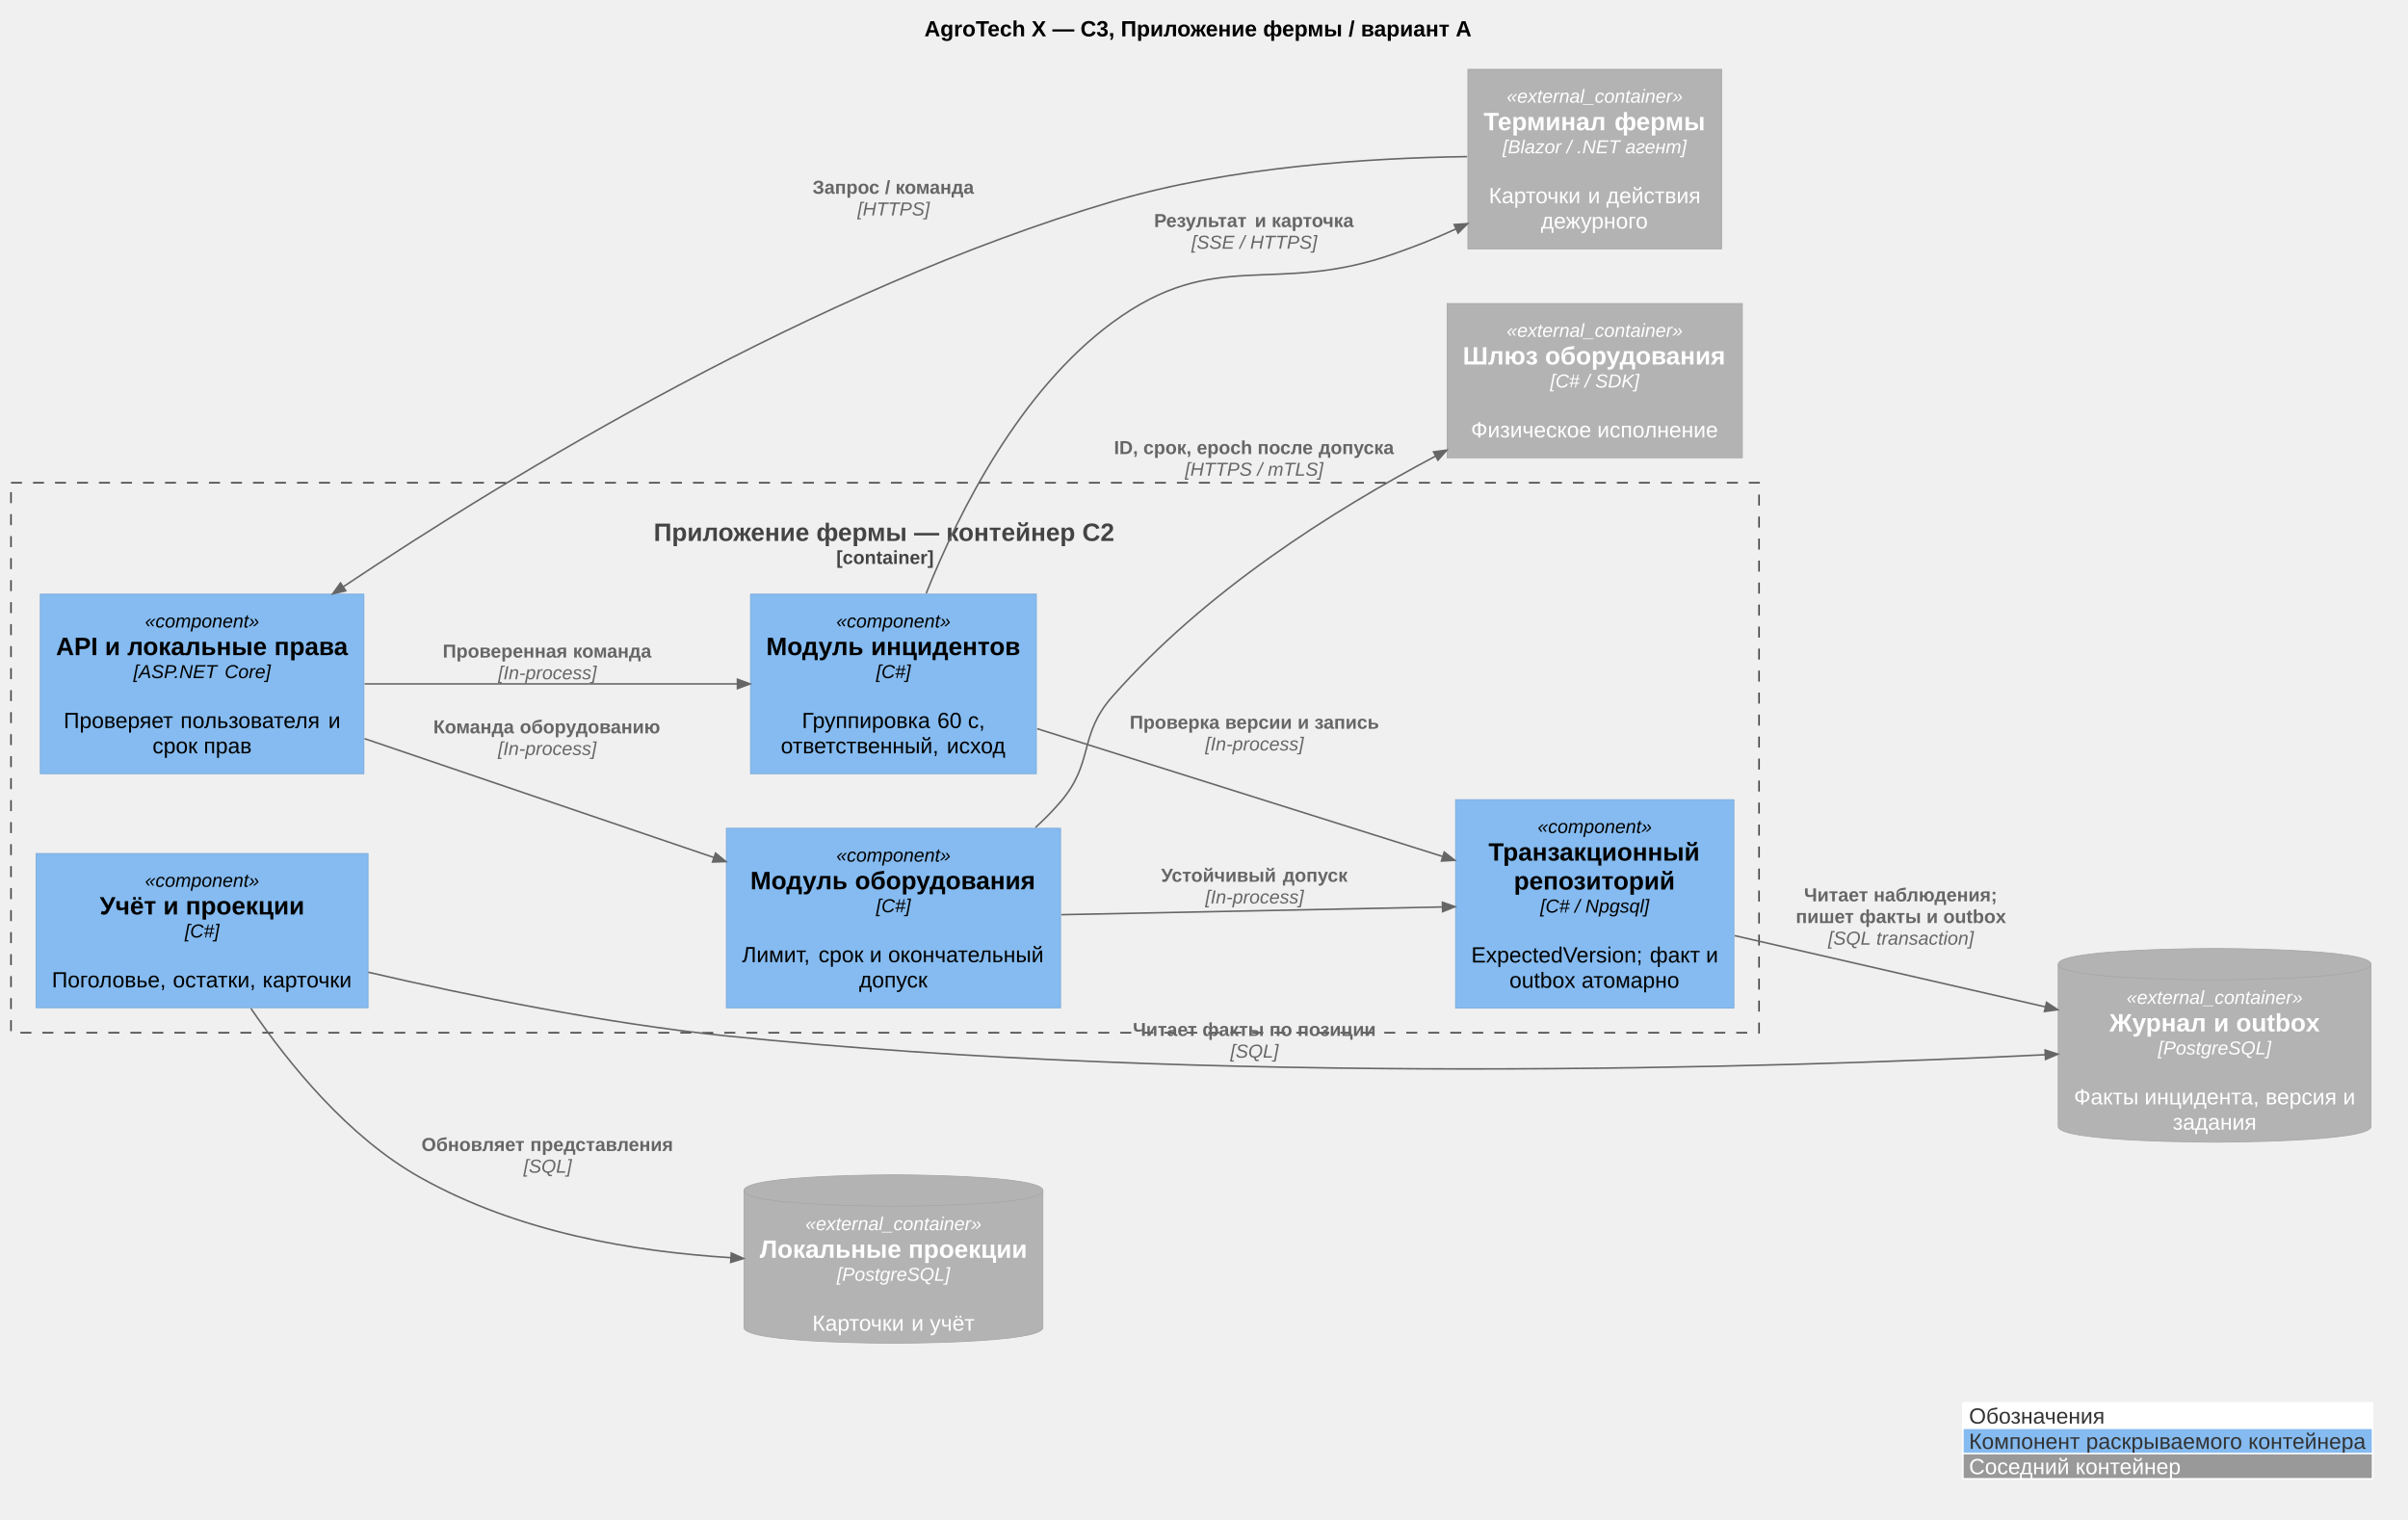
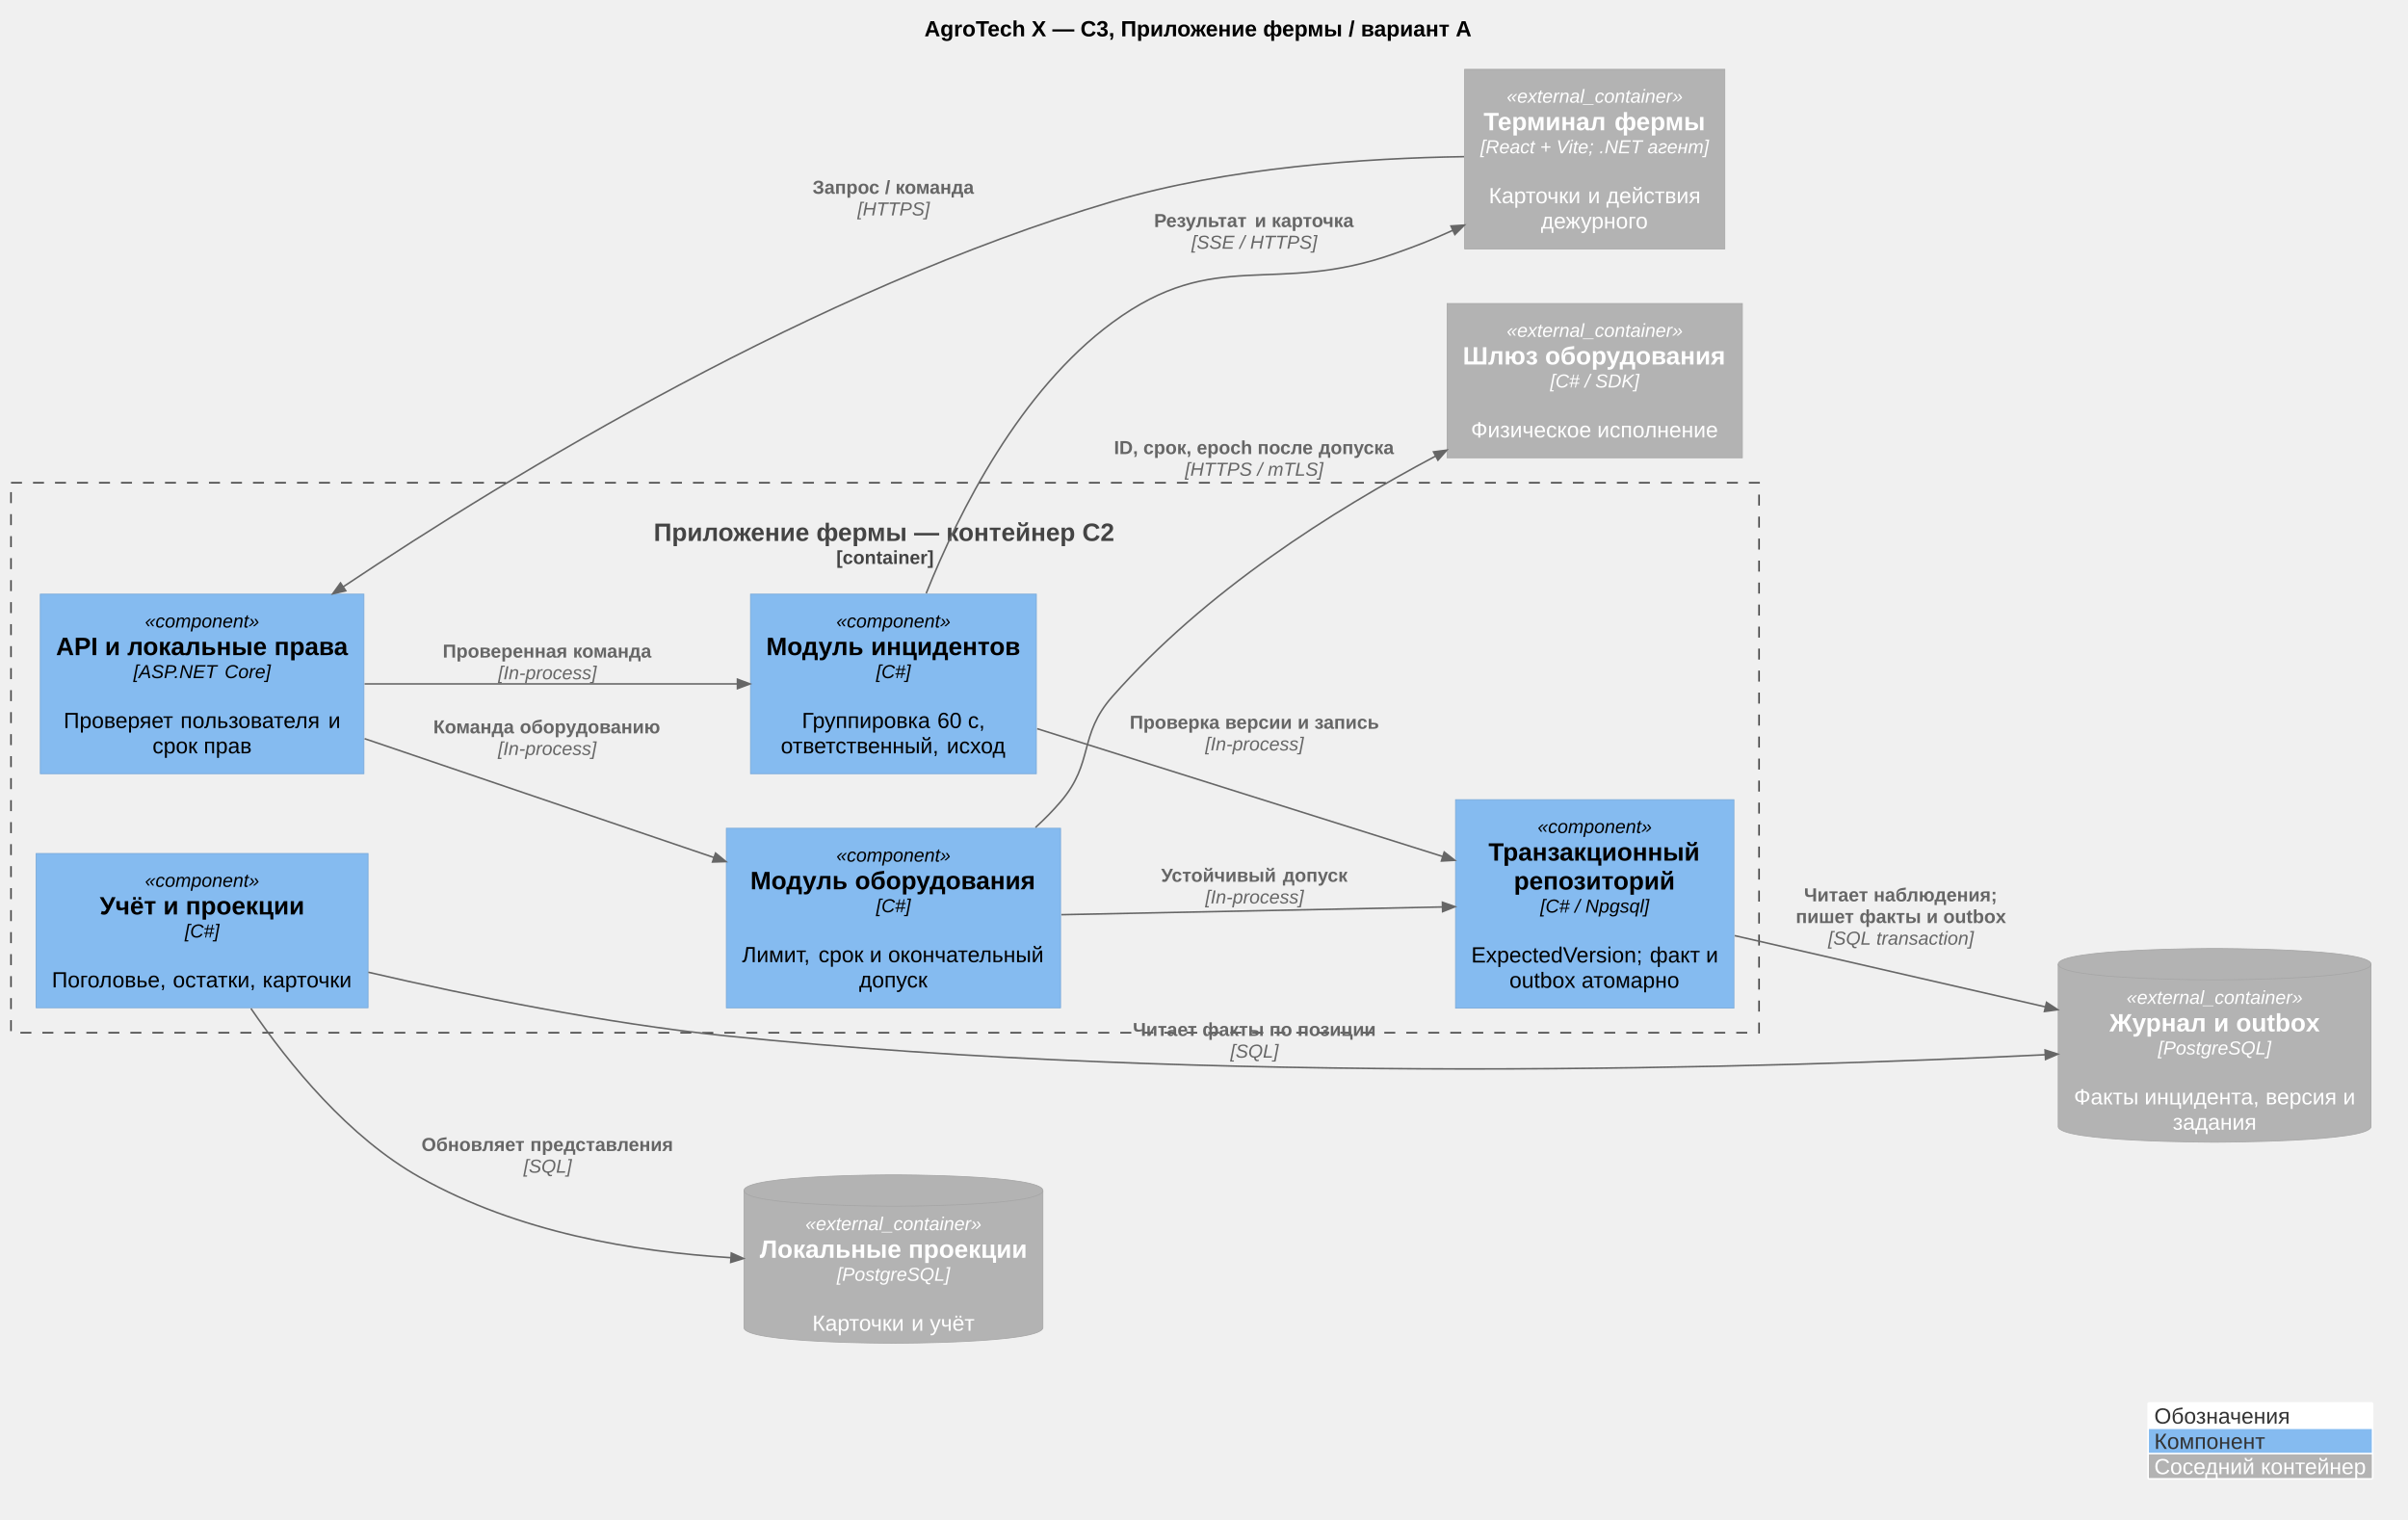
<svg xmlns="http://www.w3.org/2000/svg" version="1.1" data-diagram-type="DESCRIPTION" style="width:1756px;height:1108px;background:#FFFFFF;" width="1756.563px" height="1108.021px" viewBox="0 0 1756 1108" zoomAndPan="magnify" preserveAspectRatio="none" contentStyleType="text/css">
  <defs />
  <g font-family="sans-serif" lengthAdjust="spacing">
    <g class="title" data-source-line="9">
      <text x="674.105" y="26.505" fill="#000" font-size="16.042" textLength="401.449" font-weight="700" font-family="Arial">AgroTech X — C3, Приложение фермы / вариант А</text>
    </g>
    <g class="cluster" data-qualified-name="app" id="ent0005" data-source-line="1690">
      <rect x="8.021" y="352.044" width="1274.751" height="401.042" fill="none" style="stroke:#444;stroke-width:1.146;stroke-dasharray:8.021,8.021;" />
      <text x="476.704" y="394.449" fill="#444" font-size="18.333" textLength="337.385" font-weight="700" font-family="Arial">Приложение фермы — контейнер C2</text>
      <text x="609.873" y="411.231" fill="#444" font-size="13.75" textLength="71.046" font-weight="700" font-family="Arial">[container]</text>
    </g>
    <g class="entity" data-qualified-name="app.api" id="ent0006" data-source-line="83">
      <rect x="29.368" y="433.238" width="236.024" height="130.96" fill="#85BBF0" style="stroke:#78A8D8;stroke-width:0.573;" />
      <text x="105.717" y="457.594" fill="#000" font-size="13.75" textLength="83.326" font-style="italic" font-family="Arial">«component»</text>
      <text x="40.826" y="477.704" fill="#000" font-size="18.333" textLength="30.562" font-weight="700" font-family="Arial">API</text>
      <text x="71.388" y="477.704" fill="#000" font-size="18.333" font-weight="700" font-family="Arial"> </text>
      <text x="76.481" y="477.704" fill="#000" font-size="18.333" font-weight="700" font-family="Arial">и</text>
      <text x="87.751" y="477.704" fill="#000" font-size="18.333" font-weight="700" font-family="Arial"> </text>
      <text x="92.845" y="477.704" fill="#000" font-size="18.333" textLength="102.06" font-weight="700" font-family="Arial">локальные</text>
      <text x="194.905" y="477.704" fill="#000" font-size="18.333" font-weight="700" font-family="Arial"> </text>
      <text x="199.998" y="477.704" fill="#000" font-size="18.333" textLength="53.935" font-weight="700" font-family="Arial">права</text>
      <text x="97.331" y="494.486" fill="#000" font-size="13.75" textLength="62.654" font-style="italic" font-family="Arial">[ASP.NET</text>
      <text x="159.985" y="494.486" fill="#000" font-size="13.75" font-style="italic" font-family="Arial"> </text>
      <text x="163.805" y="494.486" fill="#000" font-size="13.75" textLength="33.623" font-style="italic" font-family="Arial">Core]</text>
      <text x="145.151" y="512.447" fill="#000" font-size="16.042" font-family="Arial"> </text>
      <text x="46.414" y="530.893" fill="#000" font-size="16.042" textLength="80.694" font-family="Arial">Проверяет</text>
      <text x="127.108" y="530.893" fill="#000" font-size="16.042" font-family="Arial"> </text>
      <text x="131.565" y="530.893" fill="#000" font-size="16.042" textLength="103.362" font-family="Arial">пользователя</text>
      <text x="234.927" y="530.893" fill="#000" font-size="16.042" font-family="Arial"> </text>
      <text x="239.384" y="530.893" fill="#000" font-size="16.042" font-family="Arial">и</text>
      <text x="111.184" y="549.34" fill="#000" font-size="16.042" textLength="32.882" font-family="Arial">срок</text>
      <text x="144.066" y="549.34" fill="#000" font-size="16.042" font-family="Arial"> </text>
      <text x="148.523" y="549.34" fill="#000" font-size="16.042" textLength="35.052" font-family="Arial">прав</text>
    </g>
    <g class="entity" data-qualified-name="app.incident" id="ent0007" data-source-line="83">
      <rect x="547.296" y="433.238" width="208.47" height="130.96" fill="#85BBF0" style="stroke:#78A8D8;stroke-width:0.573;" />
      <text x="609.868" y="457.594" fill="#000" font-size="13.75" textLength="83.326" font-style="italic" font-family="Arial">«component»</text>
      <text x="558.754" y="477.704" fill="#000" font-size="18.333" textLength="71.221" font-weight="700" font-family="Arial">Модуль</text>
      <text x="629.975" y="477.704" fill="#000" font-size="18.333" font-weight="700" font-family="Arial"> </text>
      <text x="635.068" y="477.704" fill="#000" font-size="18.333" textLength="109.239" font-weight="700" font-family="Arial">инцидентов</text>
      <text x="638.922" y="494.486" fill="#000" font-size="13.75" textLength="25.217" font-style="italic" font-family="Arial">[C#]</text>
      <text x="649.302" y="512.447" fill="#000" font-size="16.042" font-family="Arial"> </text>
      <text x="584.779" y="530.893" fill="#000" font-size="16.042" textLength="94.268" font-family="Arial">Группировка</text>
      <text x="679.048" y="530.893" fill="#000" font-size="16.042" font-family="Arial"> </text>
      <text x="683.505" y="530.893" fill="#000" font-size="16.042" textLength="17.843" font-family="Arial">60</text>
      <text x="701.348" y="530.893" fill="#000" font-size="16.042" font-family="Arial"> </text>
      <text x="705.805" y="530.893" fill="#000" font-size="16.042" textLength="12.478" font-family="Arial">с,</text>
      <text x="569.392" y="549.34" fill="#000" font-size="16.042" textLength="116.537" font-family="Arial">ответственный,</text>
      <text x="685.929" y="549.34" fill="#000" font-size="16.042" font-family="Arial"> </text>
      <text x="690.386" y="549.34" fill="#000" font-size="16.042" textLength="43.284" font-family="Arial">исход</text>
    </g>
    <g class="entity" data-qualified-name="app.repo" id="ent0008" data-source-line="83">
      <rect x="1061.431" y="583.113" width="203.009" height="152.041" fill="#85BBF0" style="stroke:#78A8D8;stroke-width:0.573;" />
      <text x="1121.273" y="607.469" fill="#000" font-size="13.75" textLength="83.326" font-style="italic" font-family="Arial">«component»</text>
      <text x="1085.453" y="627.579" fill="#000" font-size="18.333" textLength="154.965" font-weight="700" font-family="Arial">Транзакционный</text>
      <text x="1103.952" y="648.661" fill="#000" font-size="18.333" textLength="117.967" font-weight="700" font-family="Arial">репозиторий</text>
      <text x="1123.197" y="665.443" fill="#000" font-size="13.75" textLength="21.397" font-style="italic" font-family="Arial">[C#</text>
      <text x="1144.594" y="665.443" fill="#000" font-size="13.75" font-style="italic" font-family="Arial"> </text>
      <text x="1148.414" y="665.443" fill="#000" font-size="13.75" font-style="italic" font-family="Arial">/</text>
      <text x="1152.234" y="665.443" fill="#000" font-size="13.75" font-style="italic" font-family="Arial"> </text>
      <text x="1156.054" y="665.443" fill="#000" font-size="13.75" textLength="46.621" font-style="italic" font-family="Arial">Npgsql]</text>
      <text x="1160.708" y="683.404" fill="#000" font-size="16.042" font-family="Arial"> </text>
      <text x="1072.89" y="701.85" fill="#000" font-size="16.042" textLength="125.733" font-family="Arial">ExpectedVersion;</text>
      <text x="1198.622" y="701.85" fill="#000" font-size="16.042" font-family="Arial"> </text>
      <text x="1203.079" y="701.85" fill="#000" font-size="16.042" textLength="36.485" font-family="Arial">факт</text>
      <text x="1239.565" y="701.85" fill="#000" font-size="16.042" font-family="Arial"> </text>
      <text x="1244.022" y="701.85" fill="#000" font-size="16.042" font-family="Arial">и</text>
      <text x="1100.704" y="720.296" fill="#000" font-size="16.042" textLength="48.164" font-family="Arial">outbox</text>
      <text x="1148.868" y="720.296" fill="#000" font-size="16.042" font-family="Arial"> </text>
      <text x="1153.325" y="720.296" fill="#000" font-size="16.042" textLength="71.843" font-family="Arial">атомарно</text>
    </g>
    <g class="entity" data-qualified-name="app.control" id="ent0009" data-source-line="83">
      <rect x="529.661" y="603.967" width="243.748" height="130.96" fill="#85BBF0" style="stroke:#78A8D8;stroke-width:0.573;" />
      <text x="609.873" y="628.323" fill="#000" font-size="13.75" textLength="83.326" font-style="italic" font-family="Arial">«component»</text>
      <text x="547.148" y="648.433" fill="#000" font-size="18.333" textLength="71.221" font-weight="700" font-family="Arial">Модуль</text>
      <text x="618.369" y="648.433" fill="#000" font-size="18.333" font-weight="700" font-family="Arial"> </text>
      <text x="623.463" y="648.433" fill="#000" font-size="18.333" textLength="132.46" font-weight="700" font-family="Arial">оборудования</text>
      <text x="638.927" y="665.216" fill="#000" font-size="13.75" textLength="25.217" font-style="italic" font-family="Arial">[C#]</text>
      <text x="649.307" y="683.176" fill="#000" font-size="16.042" font-family="Arial"> </text>
      <text x="541.12" y="701.623" fill="#000" font-size="16.042" textLength="51.282" font-family="Arial">Лимит,</text>
      <text x="592.401" y="701.623" fill="#000" font-size="16.042" font-family="Arial"> </text>
      <text x="596.858" y="701.623" fill="#000" font-size="16.042" textLength="32.882" font-family="Arial">срок</text>
      <text x="629.741" y="701.623" fill="#000" font-size="16.042" font-family="Arial"> </text>
      <text x="634.197" y="701.623" fill="#000" font-size="16.042" font-family="Arial">и</text>
      <text x="643.158" y="701.623" fill="#000" font-size="16.042" font-family="Arial"> </text>
      <text x="647.615" y="701.623" fill="#000" font-size="16.042" textLength="114.336" font-family="Arial">окончательный</text>
      <text x="626.521" y="720.069" fill="#000" font-size="16.042" textLength="50.028" font-family="Arial">допуск</text>
    </g>
    <g class="entity" data-qualified-name="app.account" id="ent0010" data-source-line="83">
      <rect x="26.354" y="622.358" width="242.056" height="112.513" fill="#85BBF0" style="stroke:#78A8D8;stroke-width:0.573;" />
      <text x="105.719" y="646.713" fill="#000" font-size="13.75" textLength="83.326" font-style="italic" font-family="Arial">«component»</text>
      <text x="72.715" y="666.824" fill="#000" font-size="18.333" textLength="41.223" font-weight="700" font-family="Arial">Учёт</text>
      <text x="113.938" y="666.824" fill="#000" font-size="18.333" font-weight="700" font-family="Arial"> </text>
      <text x="119.032" y="666.824" fill="#000" font-size="18.333" font-weight="700" font-family="Arial">и</text>
      <text x="130.302" y="666.824" fill="#000" font-size="18.333" font-weight="700" font-family="Arial"> </text>
      <text x="135.396" y="666.824" fill="#000" font-size="18.333" textLength="86.654" font-weight="700" font-family="Arial">проекции</text>
      <text x="134.774" y="683.606" fill="#000" font-size="13.75" textLength="25.217" font-style="italic" font-family="Arial">[C#]</text>
      <text x="145.154" y="701.567" fill="#000" font-size="16.042" font-family="Arial"> </text>
      <text x="37.813" y="720.013" fill="#000" font-size="16.042" textLength="83.764" font-family="Arial">Поголовье,</text>
      <text x="121.577" y="720.013" fill="#000" font-size="16.042" font-family="Arial"> </text>
      <text x="126.034" y="720.013" fill="#000" font-size="16.042" textLength="60.994" font-family="Arial">остатки,</text>
      <text x="187.028" y="720.013" fill="#000" font-size="16.042" font-family="Arial"> </text>
      <text x="191.485" y="720.013" fill="#000" font-size="16.042" textLength="65.467" font-family="Arial">карточки</text>
    </g>
    <g class="entity" data-qualified-name="ui" id="ent0001" data-source-line="88">
-       <rect x="1070.438" y="50.53" width="185.007" height="130.96" fill="#B3B3B3" style="stroke:#A6A6A6;stroke-width:0.573;" />
-       <text x="1098.73" y="74.885" fill="#FFF" font-size="13.75" textLength="128.423" font-style="italic" font-family="Arial">«external_container»</text>
-       <text x="1081.896" y="94.996" fill="#FFF" font-size="18.333" textLength="90.342" font-weight="700" font-family="Arial">Терминал</text>
-       <text x="1172.238" y="94.996" fill="#FFF" font-size="18.333" font-weight="700" font-family="Arial"> </text>
-       <text x="1177.331" y="94.996" fill="#FFF" font-size="18.333" textLength="66.655" font-weight="700" font-family="Arial">фермы</text>
-       <text x="1095.786" y="111.778" fill="#FFF" font-size="13.75" textLength="42.794" font-style="italic" font-family="Arial">[Blazor</text>
-       <text x="1138.58" y="111.778" fill="#FFF" font-size="13.75" font-style="italic" font-family="Arial"> </text>
-       <text x="1142.4" y="111.778" fill="#FFF" font-size="13.75" font-style="italic" font-family="Arial">/</text>
-       <text x="1146.22" y="111.778" fill="#FFF" font-size="13.75" font-style="italic" font-family="Arial"> </text>
-       <text x="1150.04" y="111.778" fill="#FFF" font-size="13.75" textLength="31.32" font-style="italic" font-family="Arial">.NET</text>
-       <text x="1181.361" y="111.778" fill="#FFF" font-size="13.75" font-style="italic" font-family="Arial"> </text>
-       <text x="1185.181" y="111.778" fill="#FFF" font-size="13.75" textLength="44.916" font-style="italic" font-family="Arial">агент]</text>
-       <text x="1160.713" y="129.739" fill="#FFF" font-size="16.042" font-family="Arial"> </text>
-       <text x="1085.717" y="148.185" fill="#FFF" font-size="16.042" textLength="67.793" font-family="Arial">Карточки</text>
-       <text x="1153.51" y="148.185" fill="#FFF" font-size="16.042" font-family="Arial"> </text>
-       <text x="1157.967" y="148.185" fill="#FFF" font-size="16.042" font-family="Arial">и</text>
-       <text x="1166.928" y="148.185" fill="#FFF" font-size="16.042" font-family="Arial"> </text>
-       <text x="1171.385" y="148.185" fill="#FFF" font-size="16.042" textLength="68.78" font-family="Arial">действия</text>
-       <text x="1123.687" y="166.631" fill="#FFF" font-size="16.042" textLength="78.509" font-family="Arial">дежурного</text>
+       <rect x="1068.077" y="50.53" width="189.716" height="130.96" fill="#B3B3B3" style="stroke:#A6A6A6;stroke-width:0.573;" />
+       <text x="1098.724" y="74.885" fill="#FFF" font-size="13.75" textLength="128.423" font-style="italic" font-family="Arial">«external_container»</text>
+       <text x="1081.89" y="94.996" fill="#FFF" font-size="18.333" textLength="90.342" font-weight="700" font-family="Arial">Терминал</text>
+       <text x="1172.232" y="94.996" fill="#FFF" font-size="18.333" font-weight="700" font-family="Arial"> </text>
+       <text x="1177.325" y="94.996" fill="#FFF" font-size="18.333" textLength="66.655" font-weight="700" font-family="Arial">фермы</text>
+       <text x="1079.535" y="111.778" fill="#FFF" font-size="13.75" textLength="39.739" font-style="italic" font-family="Arial">[React</text>
+       <text x="1119.275" y="111.778" fill="#FFF" font-size="13.75" font-style="italic" font-family="Arial"> </text>
+       <text x="1123.095" y="111.778" fill="#FFF" font-size="13.75" font-style="italic" font-family="Arial">+</text>
+       <text x="1131.125" y="111.778" fill="#FFF" font-size="13.75" font-style="italic" font-family="Arial"> </text>
+       <text x="1134.945" y="111.778" fill="#FFF" font-size="13.75" textLength="27.513" font-style="italic" font-family="Arial">Vite;</text>
+       <text x="1162.458" y="111.778" fill="#FFF" font-size="13.75" font-style="italic" font-family="Arial"> </text>
+       <text x="1166.279" y="111.778" fill="#FFF" font-size="13.75" textLength="31.32" font-style="italic" font-family="Arial">.NET</text>
+       <text x="1197.599" y="111.778" fill="#FFF" font-size="13.75" font-style="italic" font-family="Arial"> </text>
+       <text x="1201.419" y="111.778" fill="#FFF" font-size="13.75" textLength="44.916" font-style="italic" font-family="Arial">агент]</text>
+       <text x="1160.707" y="129.739" fill="#FFF" font-size="16.042" font-family="Arial"> </text>
+       <text x="1085.711" y="148.185" fill="#FFF" font-size="16.042" textLength="67.793" font-family="Arial">Карточки</text>
+       <text x="1153.504" y="148.185" fill="#FFF" font-size="16.042" font-family="Arial"> </text>
+       <text x="1157.961" y="148.185" fill="#FFF" font-size="16.042" font-family="Arial">и</text>
+       <text x="1166.922" y="148.185" fill="#FFF" font-size="16.042" font-family="Arial"> </text>
+       <text x="1171.379" y="148.185" fill="#FFF" font-size="16.042" textLength="68.78" font-family="Arial">действия</text>
+       <text x="1123.681" y="166.631" fill="#FFF" font-size="16.042" textLength="78.509" font-family="Arial">дежурного</text>
    </g>
    <g class="entity" data-qualified-name="db" id="ent0002" data-source-line="92">
      <path d="M1500.904,703.082 C1500.904,691.623 1614.969,691.623 1614.969,691.623 C1614.969,691.623 1729.034,691.623 1729.034,703.082 L1729.034,821.437 C1729.034,832.896 1614.969,832.896 1614.969,832.896 C1614.969,832.896 1500.904,832.896 1500.904,821.437 L1500.904,703.082" style="stroke:#A6A6A6;stroke-width:0.573;" fill="#B3B3B3" />
      <path d="M1500.904,703.082 C1500.904,714.54 1614.969,714.54 1614.969,714.54 C1614.969,714.54 1729.034,714.54 1729.034,703.082" style="stroke:#A6A6A6;stroke-width:0.573;" fill="none" />
      <text x="1550.757" y="732.021" fill="#FFF" font-size="13.75" textLength="128.423" font-style="italic" font-family="Arial">«external_container»</text>
      <text x="1538.252" y="752.131" fill="#FFF" font-size="18.333" textLength="70.881" font-weight="700" font-family="Arial">Журнал</text>
      <text x="1609.132" y="752.131" fill="#FFF" font-size="18.333" font-weight="700" font-family="Arial"> </text>
      <text x="1614.226" y="752.131" fill="#FFF" font-size="18.333" font-weight="700" font-family="Arial">и</text>
      <text x="1625.496" y="752.131" fill="#FFF" font-size="18.333" font-weight="700" font-family="Arial"> </text>
      <text x="1630.59" y="752.131" fill="#FFF" font-size="18.333" textLength="61.096" font-weight="700" font-family="Arial">outbox</text>
      <text x="1573.699" y="768.913" fill="#FFF" font-size="13.75" textLength="82.54" font-style="italic" font-family="Arial">[PostgreSQL]</text>
      <text x="1612.74" y="786.874" fill="#FFF" font-size="16.042" font-family="Arial"> </text>
      <text x="1512.363" y="805.321" fill="#FFF" font-size="16.042" textLength="47.013" font-family="Arial">Факты</text>
      <text x="1559.375" y="805.321" fill="#FFF" font-size="16.042" font-family="Arial"> </text>
      <text x="1563.832" y="805.321" fill="#FFF" font-size="16.042" textLength="83.835" font-family="Arial">инцидента,</text>
      <text x="1647.667" y="805.321" fill="#FFF" font-size="16.042" font-family="Arial"> </text>
      <text x="1652.124" y="805.321" fill="#FFF" font-size="16.042" textLength="52.034" font-family="Arial">версия</text>
      <text x="1704.158" y="805.321" fill="#FFF" font-size="16.042" font-family="Arial"> </text>
      <text x="1708.614" y="805.321" fill="#FFF" font-size="16.042" font-family="Arial">и</text>
      <text x="1584.436" y="823.767" fill="#FFF" font-size="16.042" textLength="61.065" font-family="Arial">задания</text>
    </g>
    <g class="entity" data-qualified-name="proj" id="ent0003" data-source-line="92">
      <path d="M542.564,868.139 C542.564,856.681 651.534,856.681 651.534,856.681 C651.534,856.681 760.505,856.681 760.505,868.139 L760.505,968.048 C760.505,979.506 651.534,979.506 651.534,979.506 C651.534,979.506 542.564,979.506 542.564,968.048 L542.564,868.139" style="stroke:#A6A6A6;stroke-width:0.573;" fill="#B3B3B3" />
      <path d="M542.564,868.139 C542.564,879.597 651.534,879.597 651.534,879.597 C651.534,879.597 760.505,879.597 760.505,868.139" style="stroke:#A6A6A6;stroke-width:0.573;" fill="none" />
      <text x="587.323" y="897.078" fill="#FFF" font-size="13.75" textLength="128.423" font-style="italic" font-family="Arial">«external_container»</text>
      <text x="554.022" y="917.188" fill="#FFF" font-size="18.333" textLength="103.277" font-weight="700" font-family="Arial">Локальные</text>
      <text x="657.299" y="917.188" fill="#FFF" font-size="18.333" font-weight="700" font-family="Arial"> </text>
      <text x="662.393" y="917.188" fill="#FFF" font-size="18.333" textLength="86.654" font-weight="700" font-family="Arial">проекции</text>
      <text x="610.264" y="933.971" fill="#FFF" font-size="13.75" textLength="82.54" font-style="italic" font-family="Arial">[PostgreSQL]</text>
      <text x="649.306" y="951.931" fill="#FFF" font-size="16.042" font-family="Arial"> </text>
      <text x="592.377" y="970.378" fill="#FFF" font-size="16.042" textLength="67.793" font-family="Arial">Карточки</text>
      <text x="660.17" y="970.378" fill="#FFF" font-size="16.042" font-family="Arial"> </text>
      <text x="664.627" y="970.378" fill="#FFF" font-size="16.042" font-family="Arial">и</text>
      <text x="673.587" y="970.378" fill="#FFF" font-size="16.042" font-family="Arial"> </text>
      <text x="678.044" y="970.378" fill="#FFF" font-size="16.042" textLength="32.647" font-family="Arial">учёт</text>
    </g>
    <g class="entity" data-qualified-name="gateway" id="ent0004" data-source-line="88">
      <rect x="1055.278" y="221.316" width="215.309" height="112.513" fill="#B3B3B3" style="stroke:#A6A6A6;stroke-width:0.573;" />
      <text x="1098.721" y="245.672" fill="#FFF" font-size="13.75" textLength="128.423" font-style="italic" font-family="Arial">«external_container»</text>
      <text x="1066.736" y="265.782" fill="#FFF" font-size="18.333" textLength="54.839" font-weight="700" font-family="Arial">Шлюз</text>
      <text x="1121.575" y="265.782" fill="#FFF" font-size="18.333" font-weight="700" font-family="Arial"> </text>
      <text x="1126.669" y="265.782" fill="#FFF" font-size="18.333" textLength="132.46" font-weight="700" font-family="Arial">оборудования</text>
      <text x="1130.458" y="282.565" fill="#FFF" font-size="13.75" textLength="21.397" font-style="italic" font-family="Arial">[C#</text>
      <text x="1151.855" y="282.565" fill="#FFF" font-size="13.75" font-style="italic" font-family="Arial"> </text>
      <text x="1155.675" y="282.565" fill="#FFF" font-size="13.75" font-style="italic" font-family="Arial">/</text>
      <text x="1159.495" y="282.565" fill="#FFF" font-size="13.75" font-style="italic" font-family="Arial"> </text>
      <text x="1163.315" y="282.565" fill="#FFF" font-size="13.75" textLength="32.092" font-style="italic" font-family="Arial">SDK]</text>
      <text x="1160.704" y="300.525" fill="#FFF" font-size="16.042" font-family="Arial"> </text>
      <text x="1072.651" y="318.972" fill="#FFF" font-size="16.042" textLength="87.634" font-family="Arial">Физическое</text>
      <text x="1160.285" y="318.972" fill="#FFF" font-size="16.042" font-family="Arial"> </text>
      <text x="1164.742" y="318.972" fill="#FFF" font-size="16.042" textLength="88.472" font-family="Arial">исполнение</text>
    </g>
    <g class="link" data-entity-1="ent0001" data-entity-2="ent0006" id="lnk11" data-source-line="1803" data-link-type="dependency">
-       <path d="M1069.876,114.204 C998.055,115.155 896.454,121.697 811.216,146.94 C594.229,211.233 374.142,345.202 250.22,427.931" style="stroke:#666;stroke-width:1.146;" fill="none" id="ui-to-api" />
+       <path d="M1067.642,114.238 C995.958,115.292 895.583,121.949 811.216,146.94 C594.229,211.233 374.142,345.202 250.22,427.931" style="stroke:#666;stroke-width:1.146;" fill="none" id="ui-to-api" />
      <polygon points="242.596,433.02,252.128,430.79,248.311,425.072,242.596,433.02" fill="#666" style="stroke:#666;stroke-width:1.146;stroke-linejoin:miter;stroke-miterlimit:10;" />
      <text x="592.522" y="141.309" fill="#666" font-size="13.75" textLength="49.011" font-weight="700" font-family="Arial">Запрос</text>
      <text x="641.533" y="141.309" fill="#666" font-size="13.75" font-weight="700" font-family="Arial"> </text>
      <text x="645.353" y="141.309" fill="#666" font-size="13.75" font-weight="700" font-family="Arial">/</text>
      <text x="649.173" y="141.309" fill="#666" font-size="13.75" font-weight="700" font-family="Arial"> </text>
      <text x="652.994" y="141.309" fill="#666" font-size="13.75" textLength="57.78" font-weight="700" font-family="Arial">команда</text>
      <text x="625.292" y="157.12" fill="#666" font-size="13.75" textLength="52.711" font-style="italic" font-family="Arial">[HTTPS]</text>
    </g>
    <g class="link" data-entity-1="ent0006" data-entity-2="ent0007" id="lnk12" data-source-line="1803" data-link-type="dependency">
      <path d="M265.879,498.711 C351.037,498.711 456.019,498.711 537.774,498.711" style="stroke:#666;stroke-width:1.146;" fill="none" id="api-to-incident" />
      <polygon points="546.941,498.711,537.774,495.273,537.774,502.148,546.941,498.711" fill="#666" style="stroke:#666;stroke-width:1.146;stroke-linejoin:miter;stroke-miterlimit:10;" />
      <text x="322.839" y="479.525" fill="#666" font-size="13.75" textLength="91.107" font-weight="700" font-family="Arial">Проверенная</text>
      <text x="413.946" y="479.525" fill="#666" font-size="13.75" font-weight="700" font-family="Arial"> </text>
      <text x="417.766" y="479.525" fill="#666" font-size="13.75" textLength="57.78" font-weight="700" font-family="Arial">команда</text>
      <text x="363.276" y="495.336" fill="#666" font-size="13.75" textLength="71.832" font-style="italic" font-family="Arial">[In-process]</text>
    </g>
    <g class="link" data-entity-1="ent0006" data-entity-2="ent0009" id="lnk13" data-source-line="1803" data-link-type="dependency">
      <path d="M265.879,538.632 C345.102,565.593 440.729,598.115 520.708,625.329" style="stroke:#666;stroke-width:1.146;" fill="none" id="api-to-control" />
      <polygon points="529.386,628.282,521.816,622.075,519.601,628.583,529.386,628.282" fill="#666" style="stroke:#666;stroke-width:1.146;stroke-linejoin:miter;stroke-miterlimit:10;" />
      <text x="315.964" y="534.754" fill="#666" font-size="13.75" textLength="59.29" font-weight="700" font-family="Arial">Команда</text>
      <text x="375.254" y="534.754" fill="#666" font-size="13.75" font-weight="700" font-family="Arial"> </text>
      <text x="379.074" y="534.754" fill="#666" font-size="13.75" textLength="103.065" font-weight="700" font-family="Arial">оборудованию</text>
      <text x="363.135" y="550.565" fill="#666" font-size="13.75" textLength="71.832" font-style="italic" font-family="Arial">[In-process]</text>
    </g>
    <g class="link" data-entity-1="ent0007" data-entity-2="ent0008" id="lnk14" data-source-line="1803" data-link-type="dependency">
      <path d="M756.319,531.367 C845.281,559.406 964.001,596.813 1052.161,624.588" style="stroke:#666;stroke-width:1.146;" fill="none" id="incident-to-repo" />
      <polygon points="1060.904,627.342,1053.194,621.309,1051.128,627.866,1060.904,627.342" fill="#666" style="stroke:#666;stroke-width:1.146;stroke-linejoin:miter;stroke-miterlimit:10;" />
      <text x="823.82" y="531.42" fill="#666" font-size="13.75" textLength="65.709" font-weight="700" font-family="Arial">Проверка</text>
      <text x="889.528" y="531.42" fill="#666" font-size="13.75" font-weight="700" font-family="Arial"> </text>
      <text x="893.349" y="531.42" fill="#666" font-size="13.75" textLength="49.052" font-weight="700" font-family="Arial">версии</text>
      <text x="942.4" y="531.42" fill="#666" font-size="13.75" font-weight="700" font-family="Arial"> </text>
      <text x="946.22" y="531.42" fill="#666" font-size="13.75" font-weight="700" font-family="Arial">и</text>
      <text x="954.673" y="531.42" fill="#666" font-size="13.75" font-weight="700" font-family="Arial"> </text>
      <text x="958.493" y="531.42" fill="#666" font-size="13.75" textLength="47.339" font-weight="700" font-family="Arial">запись</text>
      <text x="878.91" y="547.231" fill="#666" font-size="13.75" textLength="71.832" font-style="italic" font-family="Arial">[In-process]</text>
    </g>
    <g class="link" data-entity-1="ent0009" data-entity-2="ent0008" id="lnk15" data-source-line="1803" data-link-type="dependency">
      <path d="M773.976,666.988 C861.621,665.212 969.457,663.026 1051.946,661.353" style="stroke:#666;stroke-width:1.146;" fill="none" id="control-to-repo" />
      <polygon points="1061.11,661.167,1051.876,657.916,1052.015,664.79,1061.11,661.167" fill="#666" style="stroke:#666;stroke-width:1.146;stroke-linejoin:miter;stroke-miterlimit:10;" />
      <text x="846.736" y="642.99" fill="#666" font-size="13.75" textLength="84.87" font-weight="700" font-family="Arial">Устойчивый</text>
      <text x="931.606" y="642.99" fill="#666" font-size="13.75" font-weight="700" font-family="Arial"> </text>
      <text x="935.427" y="642.99" fill="#666" font-size="13.75" textLength="47.608" font-weight="700" font-family="Arial">допуск</text>
      <text x="878.97" y="658.801" fill="#666" font-size="13.75" textLength="71.832" font-style="italic" font-family="Arial">[In-process]</text>
    </g>
    <g class="link" data-entity-1="ent0008" data-entity-2="ent0002" id="lnk16" data-source-line="1803" data-link-type="dependency">
      <path d="M1265.011,682.273 C1334.942,698.304 1419.186,717.625 1491.637,734.239" style="stroke:#666;stroke-width:1.146;" fill="none" id="repo-to-db" />
      <polygon points="1500.572,736.288,1492.405,730.889,1490.869,737.59,1500.572,736.288" fill="#666" style="stroke:#666;stroke-width:1.146;stroke-linejoin:miter;stroke-miterlimit:10;" />
      <text x="1315.559" y="657.255" fill="#666" font-size="13.75" textLength="46.876" font-weight="700" font-family="Arial">Читает</text>
      <text x="1362.435" y="657.255" fill="#666" font-size="13.75" font-weight="700" font-family="Arial"> </text>
      <text x="1366.255" y="657.255" fill="#666" font-size="13.75" textLength="90.657" font-weight="700" font-family="Arial">наблюдения;</text>
      <text x="1309.55" y="673.066" fill="#666" font-size="13.75" textLength="42.599" font-weight="700" font-family="Arial">пишет</text>
      <text x="1352.149" y="673.066" fill="#666" font-size="13.75" font-weight="700" font-family="Arial"> </text>
      <text x="1355.97" y="673.066" fill="#666" font-size="13.75" textLength="45.037" font-weight="700" font-family="Arial">факты</text>
      <text x="1401.006" y="673.066" fill="#666" font-size="13.75" font-weight="700" font-family="Arial"> </text>
      <text x="1404.826" y="673.066" fill="#666" font-size="13.75" font-weight="700" font-family="Arial">и</text>
      <text x="1413.279" y="673.066" fill="#666" font-size="13.75" font-weight="700" font-family="Arial"> </text>
      <text x="1417.099" y="673.066" fill="#666" font-size="13.75" textLength="45.822" font-weight="700" font-family="Arial">outbox</text>
      <text x="1333.119" y="688.877" fill="#666" font-size="13.75" textLength="31.334" font-style="italic" font-family="Arial">[SQL</text>
      <text x="1364.453" y="688.877" fill="#666" font-size="13.75" font-style="italic" font-family="Arial"> </text>
      <text x="1368.273" y="688.877" fill="#666" font-size="13.75" textLength="71.08" font-style="italic" font-family="Arial">transaction]</text>
    </g>
    <g class="link" data-entity-1="ent0010" data-entity-2="ent0002" id="lnk17" data-source-line="1803" data-link-type="dependency">
      <path d="M268.629,708.971 C343.211,726.285 441.364,746.291 529.661,755.378 C882.372,791.678 1293.874,778.728 1491.519,769.115" style="stroke:#666;stroke-width:1.146;" fill="none" id="account-to-db" />
      <polygon points="1500.675,768.669,1491.352,765.681,1491.686,772.548,1500.675,768.669" fill="#666" style="stroke:#666;stroke-width:1.146;stroke-linejoin:miter;stroke-miterlimit:10;" />
      <text x="826.111" y="755.43" fill="#666" font-size="13.75" textLength="46.876" font-weight="700" font-family="Arial">Читает</text>
      <text x="872.988" y="755.43" fill="#666" font-size="13.75" font-weight="700" font-family="Arial"> </text>
      <text x="876.808" y="755.43" fill="#666" font-size="13.75" textLength="45.037" font-weight="700" font-family="Arial">факты</text>
      <text x="921.844" y="755.43" fill="#666" font-size="13.75" font-weight="700" font-family="Arial"> </text>
      <text x="925.665" y="755.43" fill="#666" font-size="13.75" textLength="16.704" font-weight="700" font-family="Arial">по</text>
      <text x="942.369" y="755.43" fill="#666" font-size="13.75" font-weight="700" font-family="Arial"> </text>
      <text x="946.189" y="755.43" fill="#666" font-size="13.75" textLength="57.35" font-weight="700" font-family="Arial">позиции</text>
      <text x="897.248" y="771.241" fill="#666" font-size="13.75" textLength="35.154" font-style="italic" font-family="Arial">[SQL]</text>
    </g>
    <g class="link" data-entity-1="ent0010" data-entity-2="ent0003" id="lnk18" data-source-line="1803" data-link-type="dependency">
      <path d="M183.013,735.406 C210.994,776.346 254.249,829.341 306.224,858.503 C378.285,898.928 461.972,912.625 533.071,917.128" style="stroke:#666;stroke-width:1.146;" fill="none" id="account-to-proj" />
      <polygon points="542.22,917.708,533.289,913.698,532.854,920.559,542.22,917.708" fill="#666" style="stroke:#666;stroke-width:1.146;stroke-linejoin:miter;stroke-miterlimit:10;" />
      <text x="307.37" y="839.317" fill="#666" font-size="13.75" textLength="75.484" font-weight="700" font-family="Arial">Обновляет</text>
      <text x="382.854" y="839.317" fill="#666" font-size="13.75" font-weight="700" font-family="Arial"> </text>
      <text x="386.674" y="839.317" fill="#666" font-size="13.75" textLength="104.723" font-weight="700" font-family="Arial">представления</text>
      <text x="381.806" y="855.128" fill="#666" font-size="13.75" textLength="35.154" font-style="italic" font-family="Arial">[SQL]</text>
    </g>
    <g class="link" data-entity-1="ent0009" data-entity-2="ent0004" id="lnk19" data-source-line="1803" data-link-type="dependency">
      <path d="M755.104,603.394 C761.635,597.436 767.823,591.168 773.403,584.648 C798.142,555.762 786.042,536.386 811.216,507.878 C879.45,430.66 971.259,372.74 1046.987,332.532" style="stroke:#666;stroke-width:1.146;" fill="none" id="control-to-gateway" />
      <polygon points="1055.083,328.234,1045.375,329.496,1048.599,335.569,1055.083,328.234" fill="#666" style="stroke:#666;stroke-width:1.146;stroke-linejoin:miter;stroke-miterlimit:10;" />
      <text x="812.361" y="331.105" fill="#666" font-size="13.75" textLength="17.57" font-weight="700" font-family="Arial">ID,</text>
      <text x="829.932" y="331.105" fill="#666" font-size="13.75" font-weight="700" font-family="Arial"> </text>
      <text x="833.752" y="331.105" fill="#666" font-size="13.75" textLength="35.147" font-weight="700" font-family="Arial">срок,</text>
      <text x="868.899" y="331.105" fill="#666" font-size="13.75" font-weight="700" font-family="Arial"> </text>
      <text x="872.719" y="331.105" fill="#666" font-size="13.75" textLength="40.491" font-weight="700" font-family="Arial">epoch</text>
      <text x="913.21" y="331.105" fill="#666" font-size="13.75" font-weight="700" font-family="Arial"> </text>
      <text x="917.031" y="331.105" fill="#666" font-size="13.75" textLength="40.733" font-weight="700" font-family="Arial">после</text>
      <text x="957.764" y="331.105" fill="#666" font-size="13.75" font-weight="700" font-family="Arial"> </text>
      <text x="961.584" y="331.105" fill="#666" font-size="13.75" textLength="55.255" font-weight="700" font-family="Arial">допуска</text>
      <text x="864.179" y="346.916" fill="#666" font-size="13.75" textLength="48.89" font-style="italic" font-family="Arial">[HTTPS</text>
      <text x="913.069" y="346.916" fill="#666" font-size="13.75" font-style="italic" font-family="Arial"> </text>
      <text x="916.89" y="346.916" fill="#666" font-size="13.75" font-style="italic" font-family="Arial">/</text>
      <text x="920.71" y="346.916" fill="#666" font-size="13.75" font-style="italic" font-family="Arial"> </text>
      <text x="924.53" y="346.916" fill="#666" font-size="13.75" textLength="40.491" font-style="italic" font-family="Arial">mTLS]</text>
    </g>
    <g class="link" data-entity-1="ent0007" data-entity-2="ent0001" id="lnk20" data-source-line="1803" data-link-type="dependency">
-       <path d="M675.411,432.677 C699.657,372.165 743.921,284.704 811.216,235.169 C887.219,179.241 928.572,216.412 1017.466,184.753 C1034.859,178.565 1044.612,174.75 1061.868,166.878" style="stroke:#666;stroke-width:1.146;" fill="none" id="incident-to-ui" />
-       <polygon points="1070.208,163.073,1060.442,163.75,1063.295,170.005,1070.208,163.073" fill="#666" style="stroke:#666;stroke-width:1.146;stroke-linejoin:miter;stroke-miterlimit:10;" />
+       <path d="M675.411,432.677 C699.657,372.165 743.921,284.704 811.216,235.169 C887.219,179.241 928.572,216.412 1017.466,184.753 C1034.069,178.84 1042.962,175.412 1059.52,167.919" style="stroke:#666;stroke-width:1.146;" fill="none" id="incident-to-ui" />
+       <polygon points="1067.871,164.139,1058.102,164.787,1060.937,171.05,1067.871,164.139" fill="#666" style="stroke:#666;stroke-width:1.146;stroke-linejoin:miter;stroke-miterlimit:10;" />
      <text x="841.58" y="165.567" fill="#666" font-size="13.75" textLength="69.603" font-weight="700" font-family="Arial">Результат</text>
      <text x="911.183" y="165.567" fill="#666" font-size="13.75" font-weight="700" font-family="Arial"> </text>
      <text x="915.003" y="165.567" fill="#666" font-size="13.75" font-weight="700" font-family="Arial">и</text>
      <text x="923.456" y="165.567" fill="#666" font-size="13.75" font-weight="700" font-family="Arial"> </text>
      <text x="927.276" y="165.567" fill="#666" font-size="13.75" textLength="60.573" font-weight="700" font-family="Arial">карточка</text>
      <text x="868.872" y="181.378" fill="#666" font-size="13.75" textLength="31.334" font-style="italic" font-family="Arial">[SSE</text>
      <text x="900.206" y="181.378" fill="#666" font-size="13.75" font-style="italic" font-family="Arial"> </text>
      <text x="904.026" y="181.378" fill="#666" font-size="13.75" font-style="italic" font-family="Arial">/</text>
      <text x="907.846" y="181.378" fill="#666" font-size="13.75" font-style="italic" font-family="Arial"> </text>
      <text x="911.666" y="181.378" fill="#666" font-size="13.75" textLength="48.89" font-style="italic" font-family="Arial">HTTPS]</text>
    </g>
    <g class="legend" data-source-line="31">
-       <rect x="1431.388" y="1023.048" width="298.792" height="18.446" fill="#FFF" style="stroke:none;" />
-       <text x="1435.845" y="1038.095" fill="#333" font-size="16.042" textLength="99.508" font-family="Arial">Обозначения</text>
-       <rect x="1431.388" y="1041.494" width="298.792" height="18.446" fill="#85BBF0" style="stroke:none;" />
-       <text x="1435.845" y="1056.541" fill="#333" font-size="16.042" textLength="289.878" font-family="Arial">Компонент раскрываемого контейнера</text>
-       <rect x="1431.388" y="1059.941" width="298.792" height="18.446" fill="#999" style="stroke:none;" />
-       <text x="1435.845" y="1074.988" fill="#FFF" font-size="16.042" textLength="154.777" font-family="Arial">Соседний контейнер</text>
-       <line x1="1431.388" y1="1023.048" x2="1730.179" y2="1023.048" style="stroke:#FFF;stroke-width:1.146;" />
-       <line x1="1431.388" y1="1041.494" x2="1730.179" y2="1041.494" style="stroke:#FFF;stroke-width:1.146;" />
-       <line x1="1431.388" y1="1059.941" x2="1730.179" y2="1059.941" style="stroke:#FFF;stroke-width:1.146;" />
-       <line x1="1431.388" y1="1078.387" x2="1730.179" y2="1078.387" style="stroke:#FFF;stroke-width:1.146;" />
-       <line x1="1431.388" y1="1023.048" x2="1431.388" y2="1078.387" style="stroke:#FFF;stroke-width:1.146;" />
+       <rect x="1566.489" y="1023.048" width="163.691" height="18.446" fill="#FFF" style="stroke:none;" />
+       <text x="1570.945" y="1038.095" fill="#333" font-size="16.042" textLength="99.508" font-family="Arial">Обозначения</text>
+       <rect x="1566.489" y="1041.494" width="163.691" height="18.446" fill="#85BBF0" style="stroke:none;" />
+       <text x="1570.945" y="1056.541" fill="#333" font-size="16.042" textLength="80.89" font-family="Arial">Компонент</text>
+       <rect x="1566.489" y="1059.941" width="163.691" height="18.446" fill="#B3B3B3" style="stroke:none;" />
+       <text x="1570.945" y="1074.988" fill="#FFF" font-size="16.042" textLength="154.777" font-family="Arial">Соседний контейнер</text>
+       <line x1="1566.489" y1="1023.048" x2="1730.179" y2="1023.048" style="stroke:#FFF;stroke-width:1.146;" />
+       <line x1="1566.489" y1="1041.494" x2="1730.179" y2="1041.494" style="stroke:#FFF;stroke-width:1.146;" />
+       <line x1="1566.489" y1="1059.941" x2="1730.179" y2="1059.941" style="stroke:#FFF;stroke-width:1.146;" />
+       <line x1="1566.489" y1="1078.387" x2="1730.179" y2="1078.387" style="stroke:#FFF;stroke-width:1.146;" />
+       <line x1="1566.489" y1="1023.048" x2="1566.489" y2="1078.387" style="stroke:#FFF;stroke-width:1.146;" />
      <line x1="1730.179" y1="1023.048" x2="1730.179" y2="1078.387" style="stroke:#FFF;stroke-width:1.146;" />
    </g>
  </g>
</svg>
